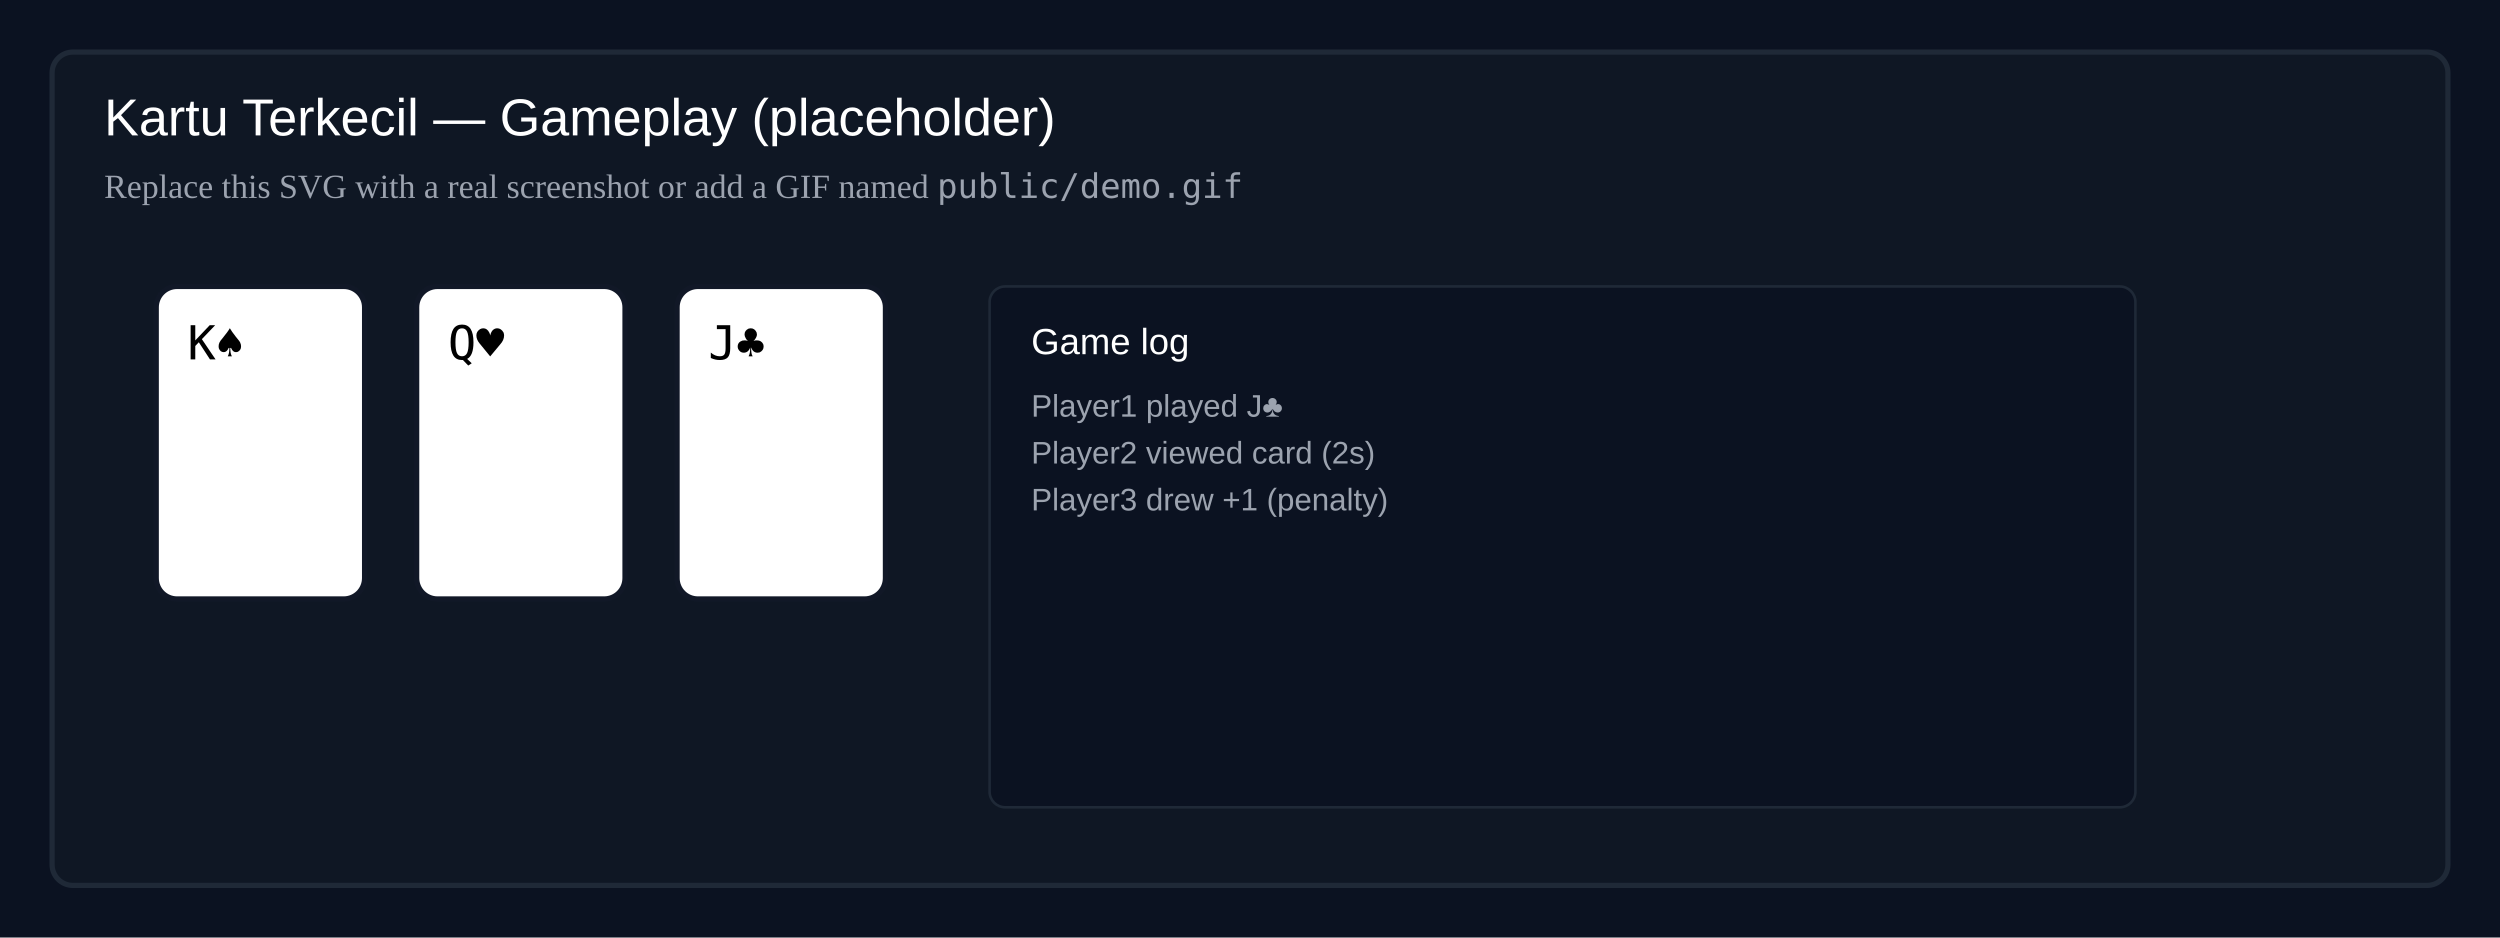
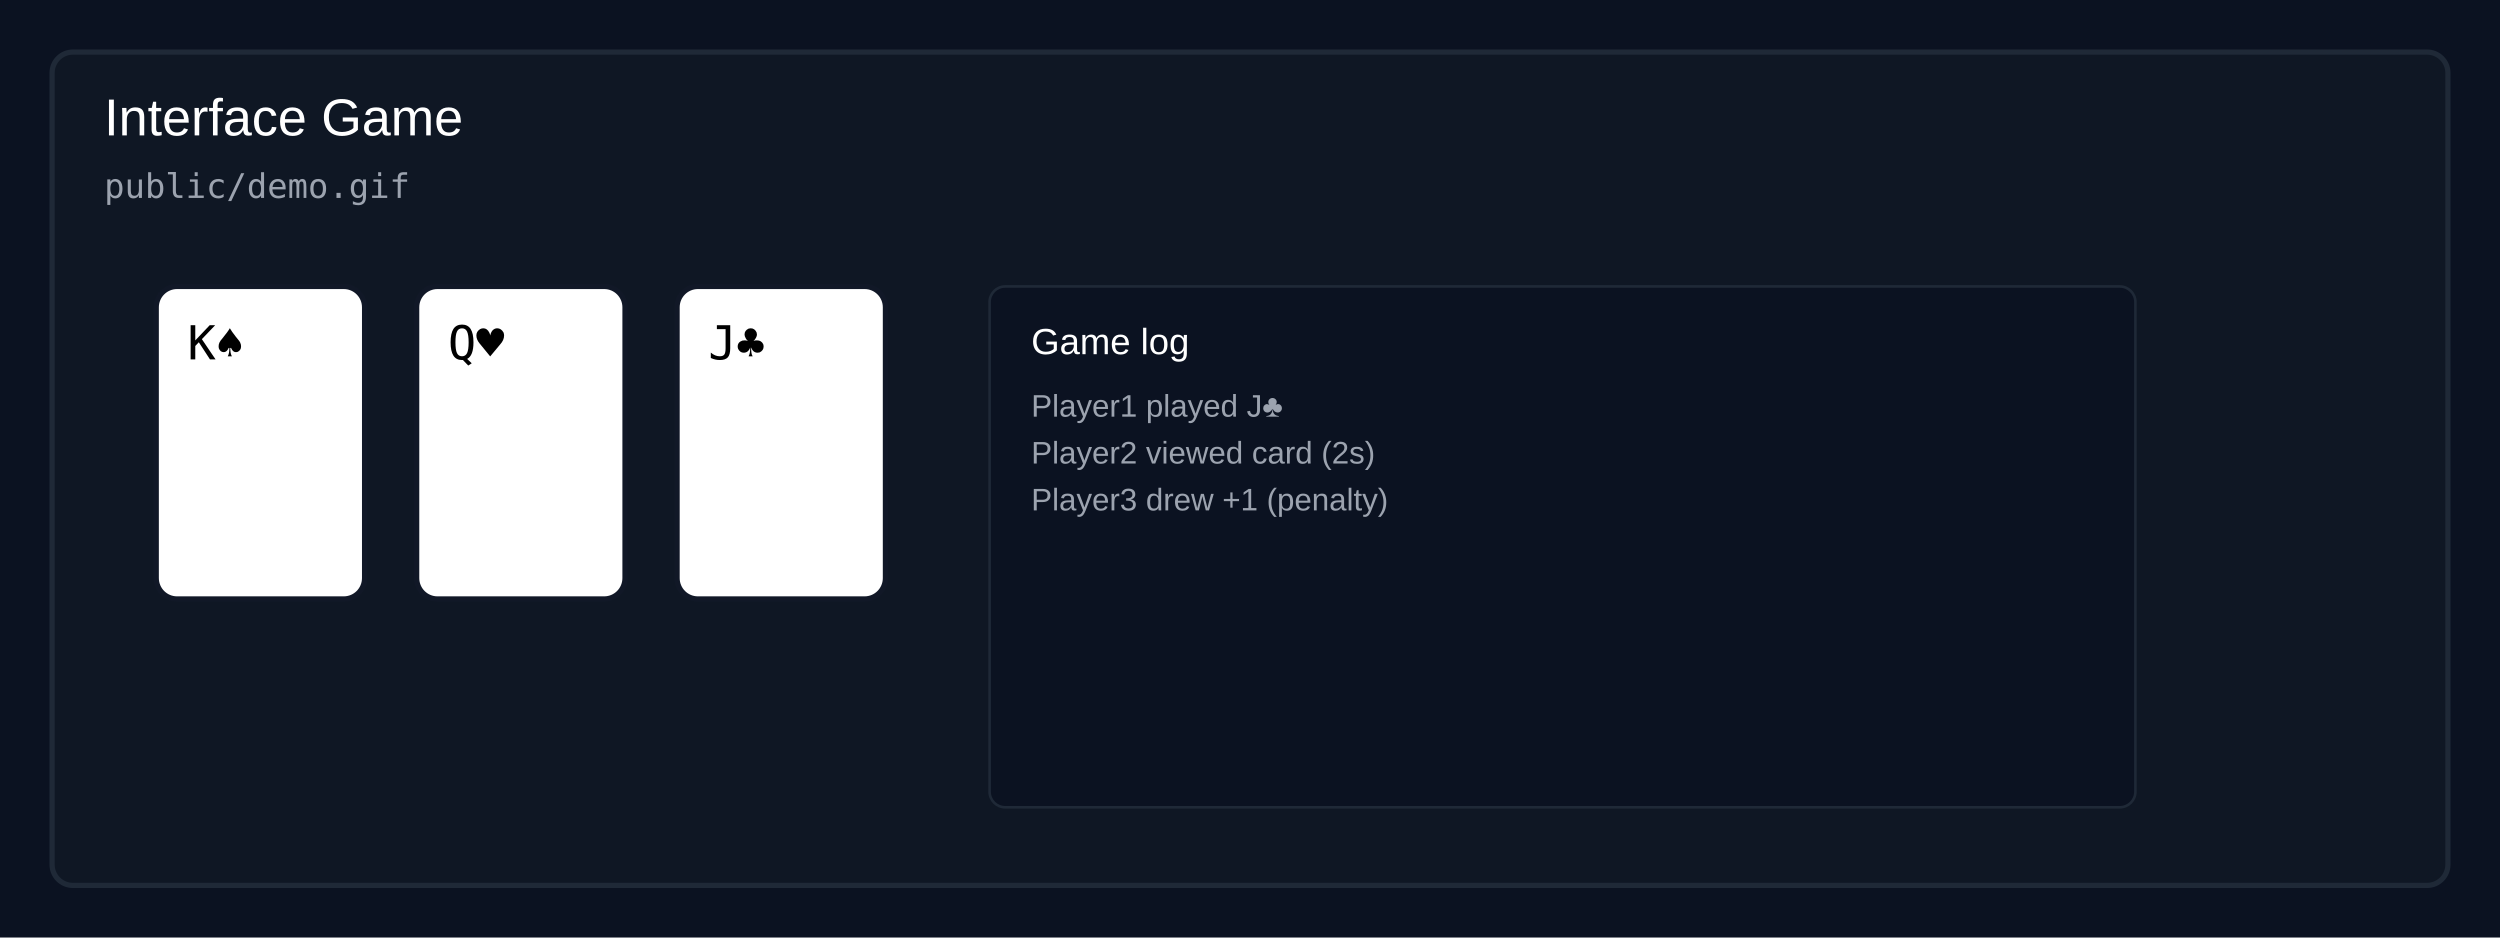
<svg xmlns="http://www.w3.org/2000/svg" width="960" height="360" viewBox="0 0 960 360">
  <defs>
    <style>
      .bg { fill: #0b1221 }
      .panel { fill: #0f1724; stroke: #1f2937; stroke-width: 2 }
      .card { fill: #fff; stroke: #111827; stroke-width: 2; rx: 8 }
      .title { fill: #fff; font-family: Arial, Helvetica, sans-serif; font-size: 20px }
      .muted { fill: #9ca3af; font-size: 13px }
    </style>
  </defs>
  <rect class="bg" width="100%" height="100%" />
  <rect x="20" y="20" width="920" height="320" class="panel" rx="8" />
-   <text x="40" y="52" class="title">Kartu Terkecil — Gameplay (placeholder)</text>
-   <text x="40" y="76" class="muted">Replace this SVG with a real screenshot or add a GIF named <tspan font-family="monospace">public/demo.gif</tspan>
+   <text x="40" y="52" class="title">Interface Game </text>
+   <text x="40" y="76" class="muted">
+     <tspan font-family="monospace">public/demo.gif</tspan>
  </text>
  <g transform="translate(60,110)">
    <rect class="card" width="80" height="120" />
    <text x="12" y="28" font-size="18" font-family="monospace">K♠</text>
  </g>
  <g transform="translate(160,110)">
    <rect class="card" width="80" height="120" />
    <text x="12" y="28" font-size="18" font-family="monospace">Q♥</text>
  </g>
  <g transform="translate(260,110)">
    <rect class="card" width="80" height="120" />
    <text x="12" y="28" font-size="18" font-family="monospace">J♣</text>
  </g>
  <rect x="380" y="110" width="440" height="200" rx="6" fill="#0b1221" stroke="#1f2937" />
  <text x="396" y="136" fill="#fff" font-family="Arial" font-size="14">Game log</text>
  <text x="396" y="160" fill="#9ca3af" font-family="Arial" font-size="12">Player1 played J♣</text>
  <text x="396" y="178" fill="#9ca3af" font-family="Arial" font-size="12">Player2 viewed card (2s)</text>
  <text x="396" y="196" fill="#9ca3af" font-family="Arial" font-size="12">Player3 drew +1 (penalty)</text>
</svg>
